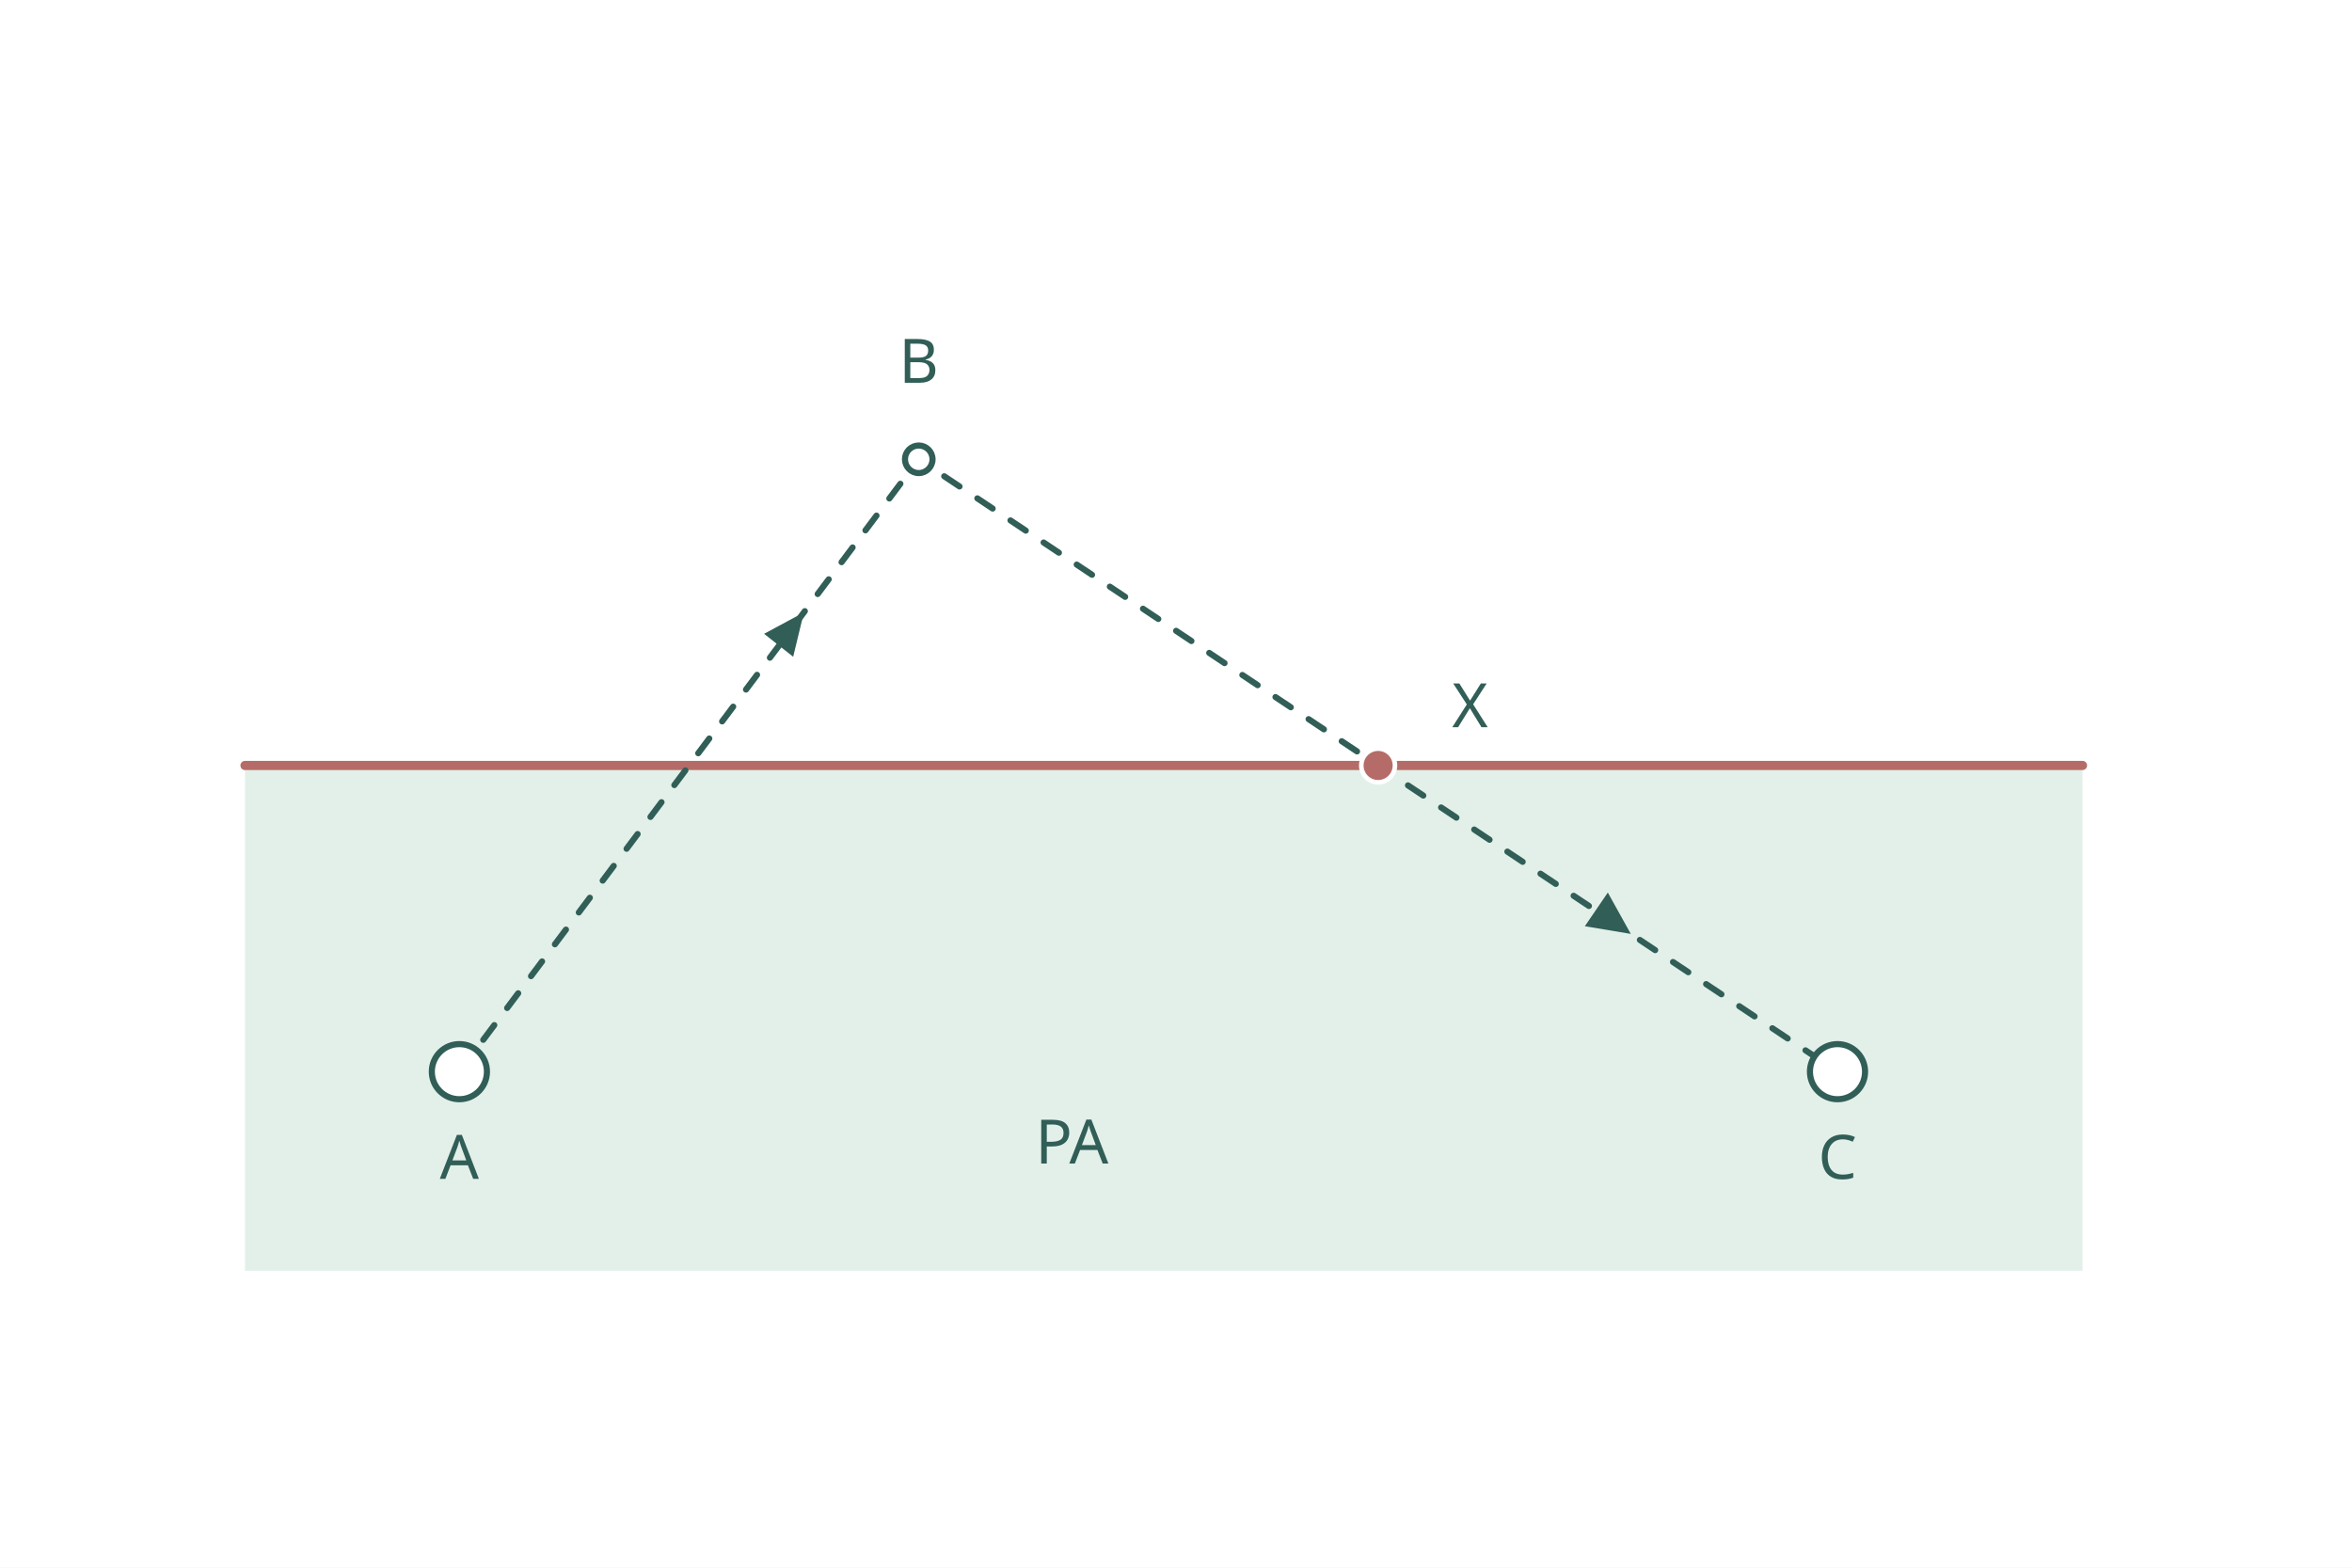
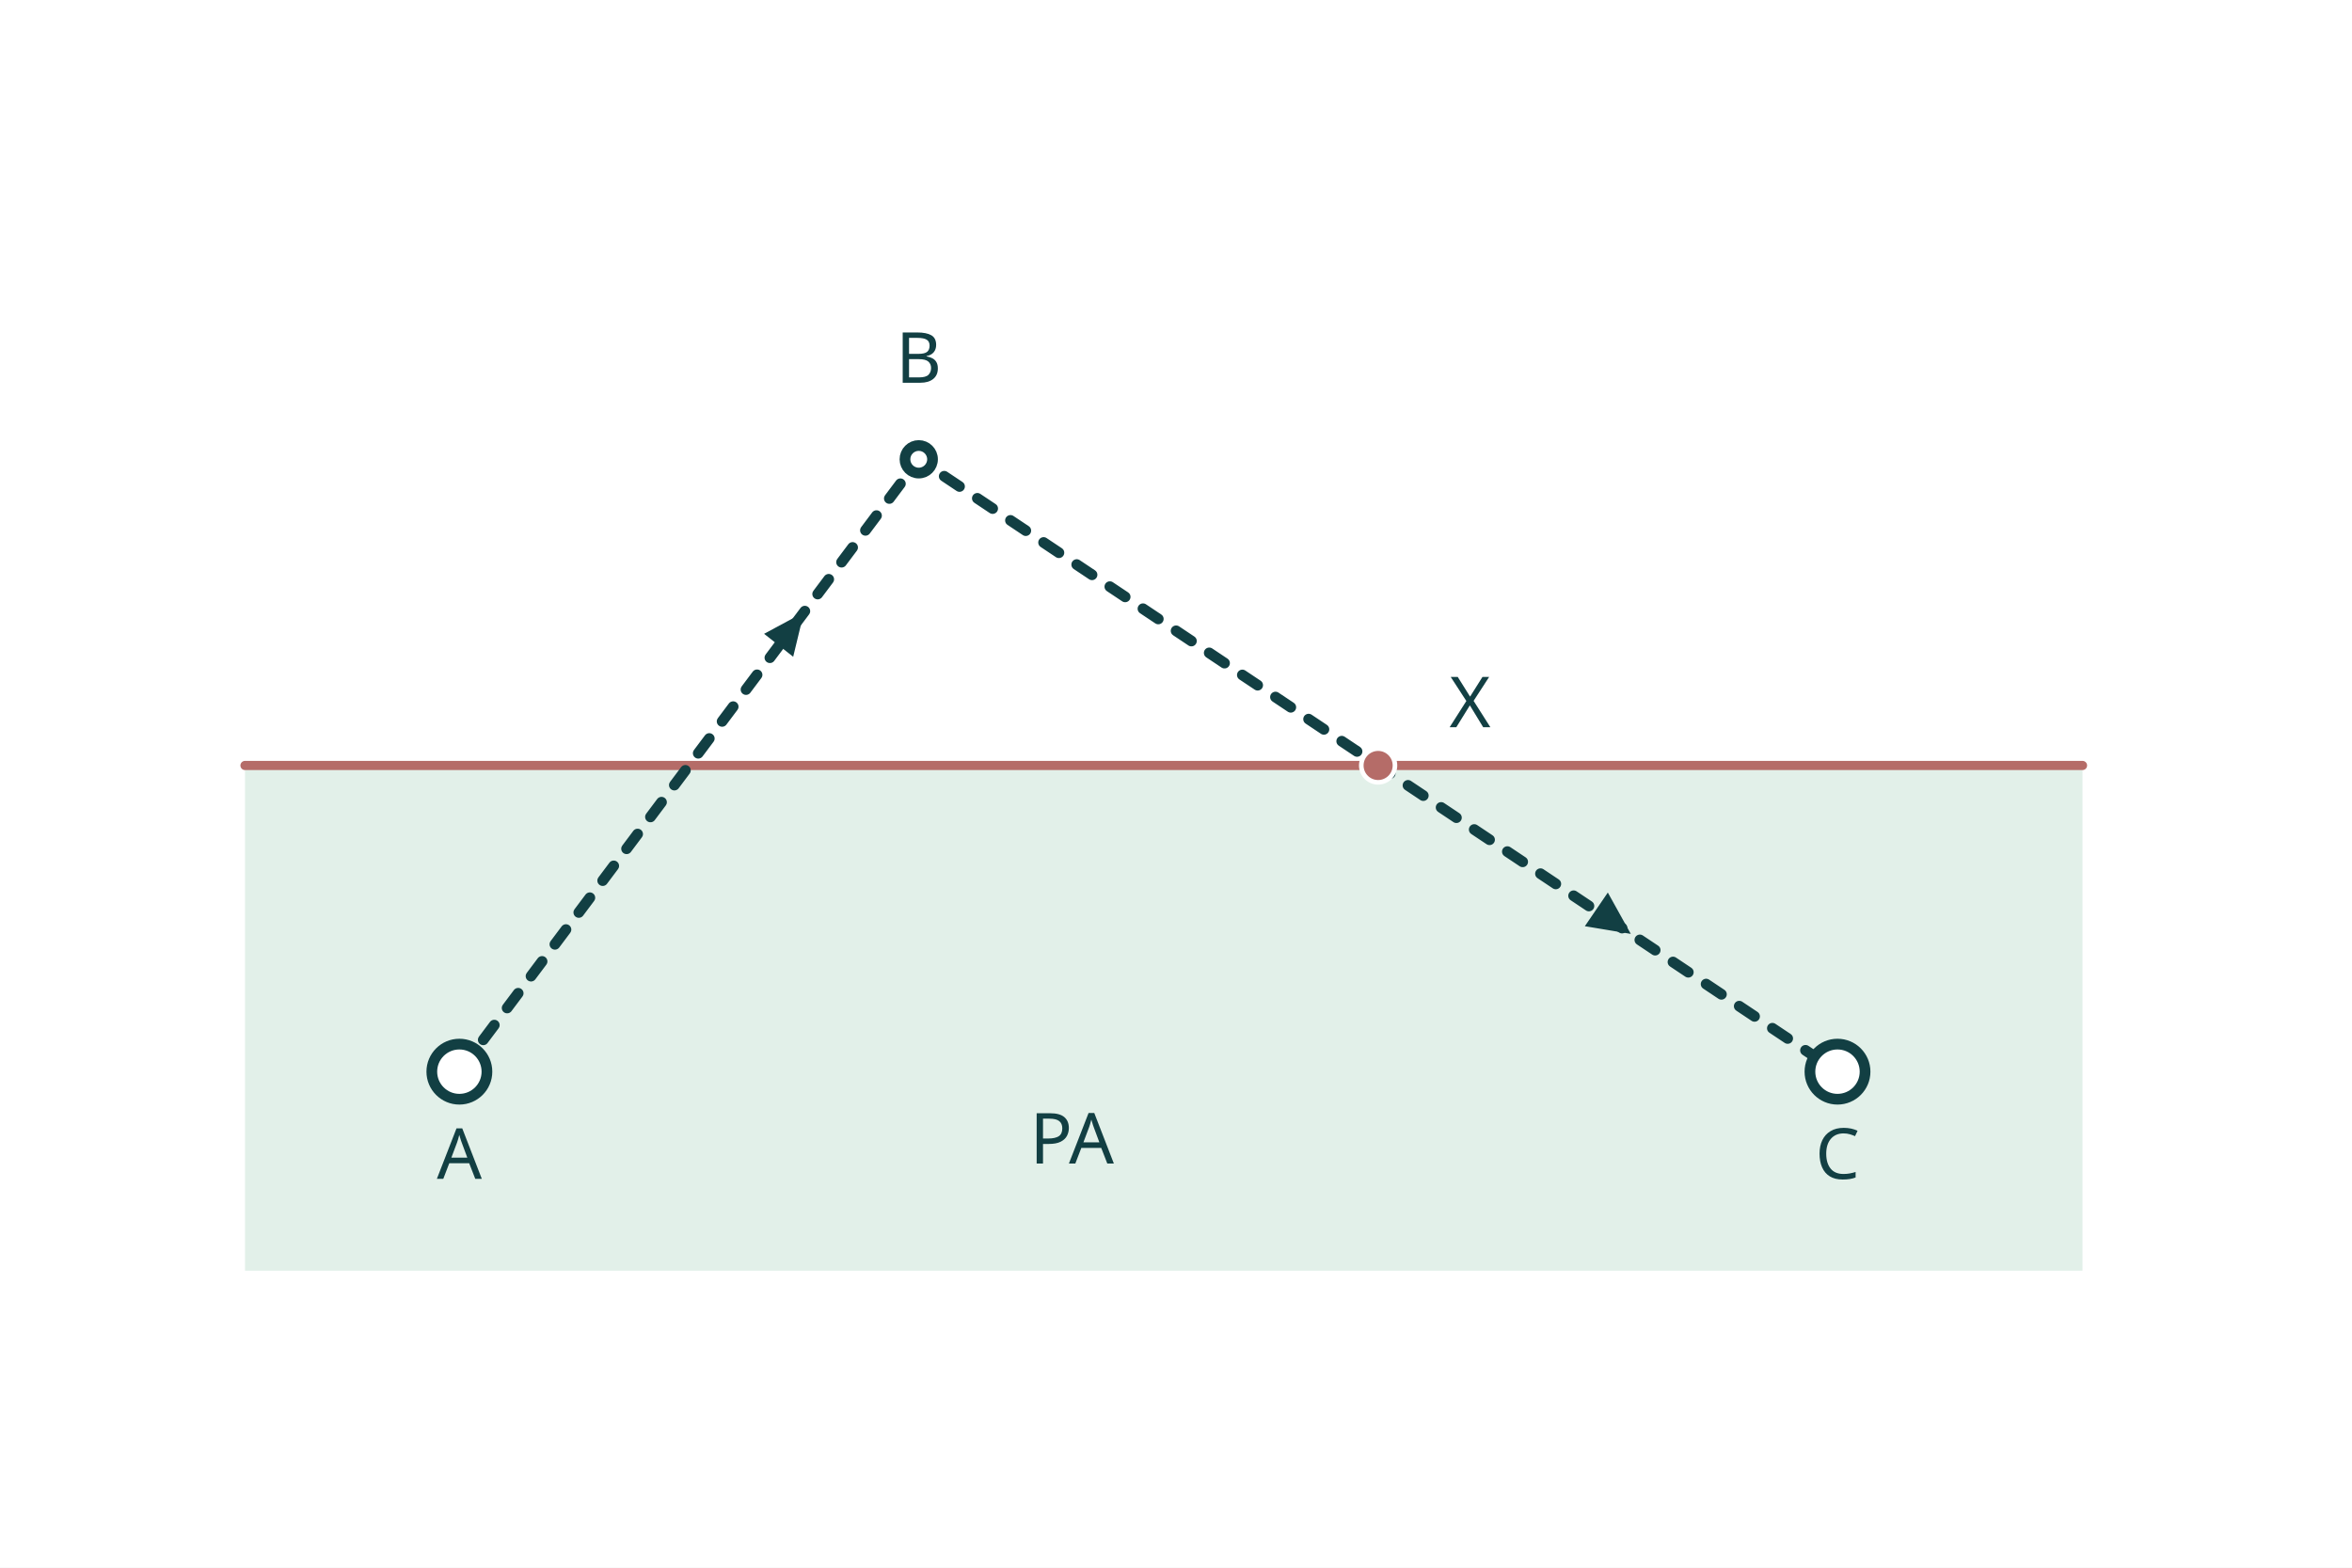
<svg xmlns="http://www.w3.org/2000/svg" width="1536" height="1024" viewBox="0 0 1536 1024">
  <rect width="1536" height="1024" fill="white" />
-   <g stroke="#315e57" stroke-width="4" stroke-linecap="round" stroke-linejoin="round">
+   <g stroke="#123f43" stroke-width="7" stroke-linecap="round" stroke-linejoin="round">
    <rect x="160" y="500" width="1200" height="330" fill="#e2f0e9" stroke="none" />
    <path d="M160 500H1360" stroke="#b56c68" stroke-width="6" />
    <path d="M300 700L600 300L1200 700" fill="none" stroke-dasharray="12 14" />
-     <path d="M525 400L499 414L518 429ZM1065 610L1035 605L1050 583Z" fill="#315e57" stroke="none" />
+     <path d="M525 400L499 414L518 429ZM1065 610L1035 605L1050 583Z" fill="#123f43" stroke="none" />
    <g fill="white">
      <circle cx="300" cy="700" r="18" />
      <circle cx="600" cy="300" r="9" />
      <circle cx="1200" cy="700" r="18" />
    </g>
    <circle cx="900" cy="500" r="11" fill="#b56c68" stroke="white" stroke-width="3" />
-     <g fill="#315e57" stroke="none" font-family="sans-serif" font-size="40" text-anchor="middle">
+     <g fill="#123f43" stroke="none" font-family="sans-serif" font-size="46" text-anchor="middle">
      <text x="300" y="770">A</text>
      <text x="600" y="250">B</text>
      <text x="1200" y="770">C</text>
      <text x="960" y="475">X</text>
      <text x="700" y="760">PA</text>
    </g>
  </g>
</svg>
